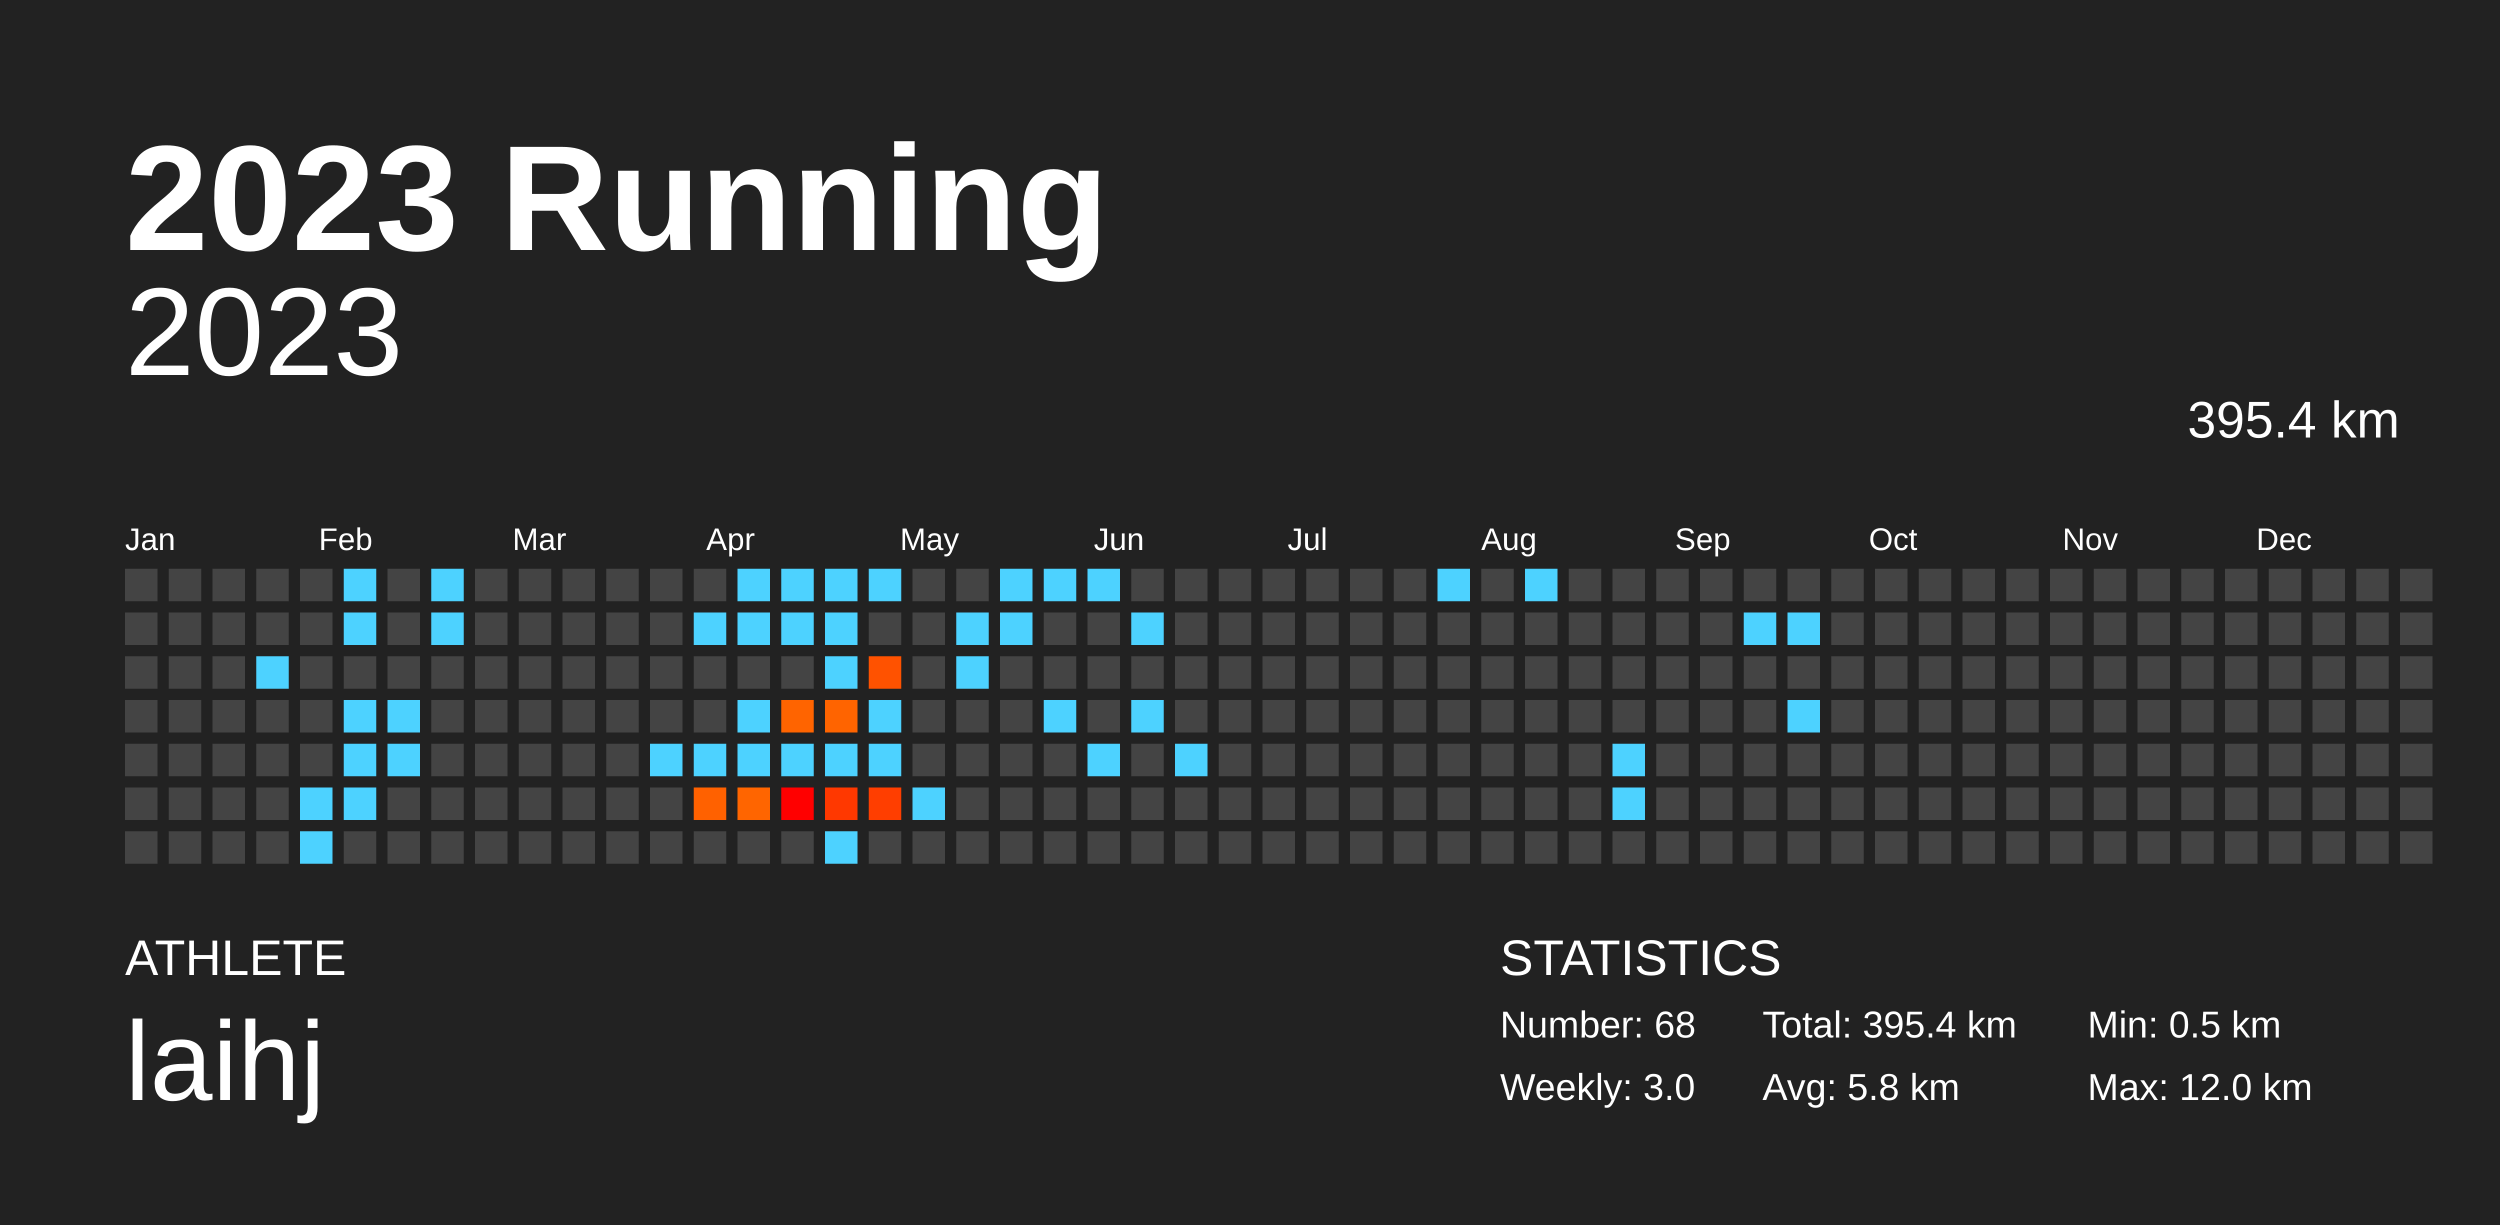
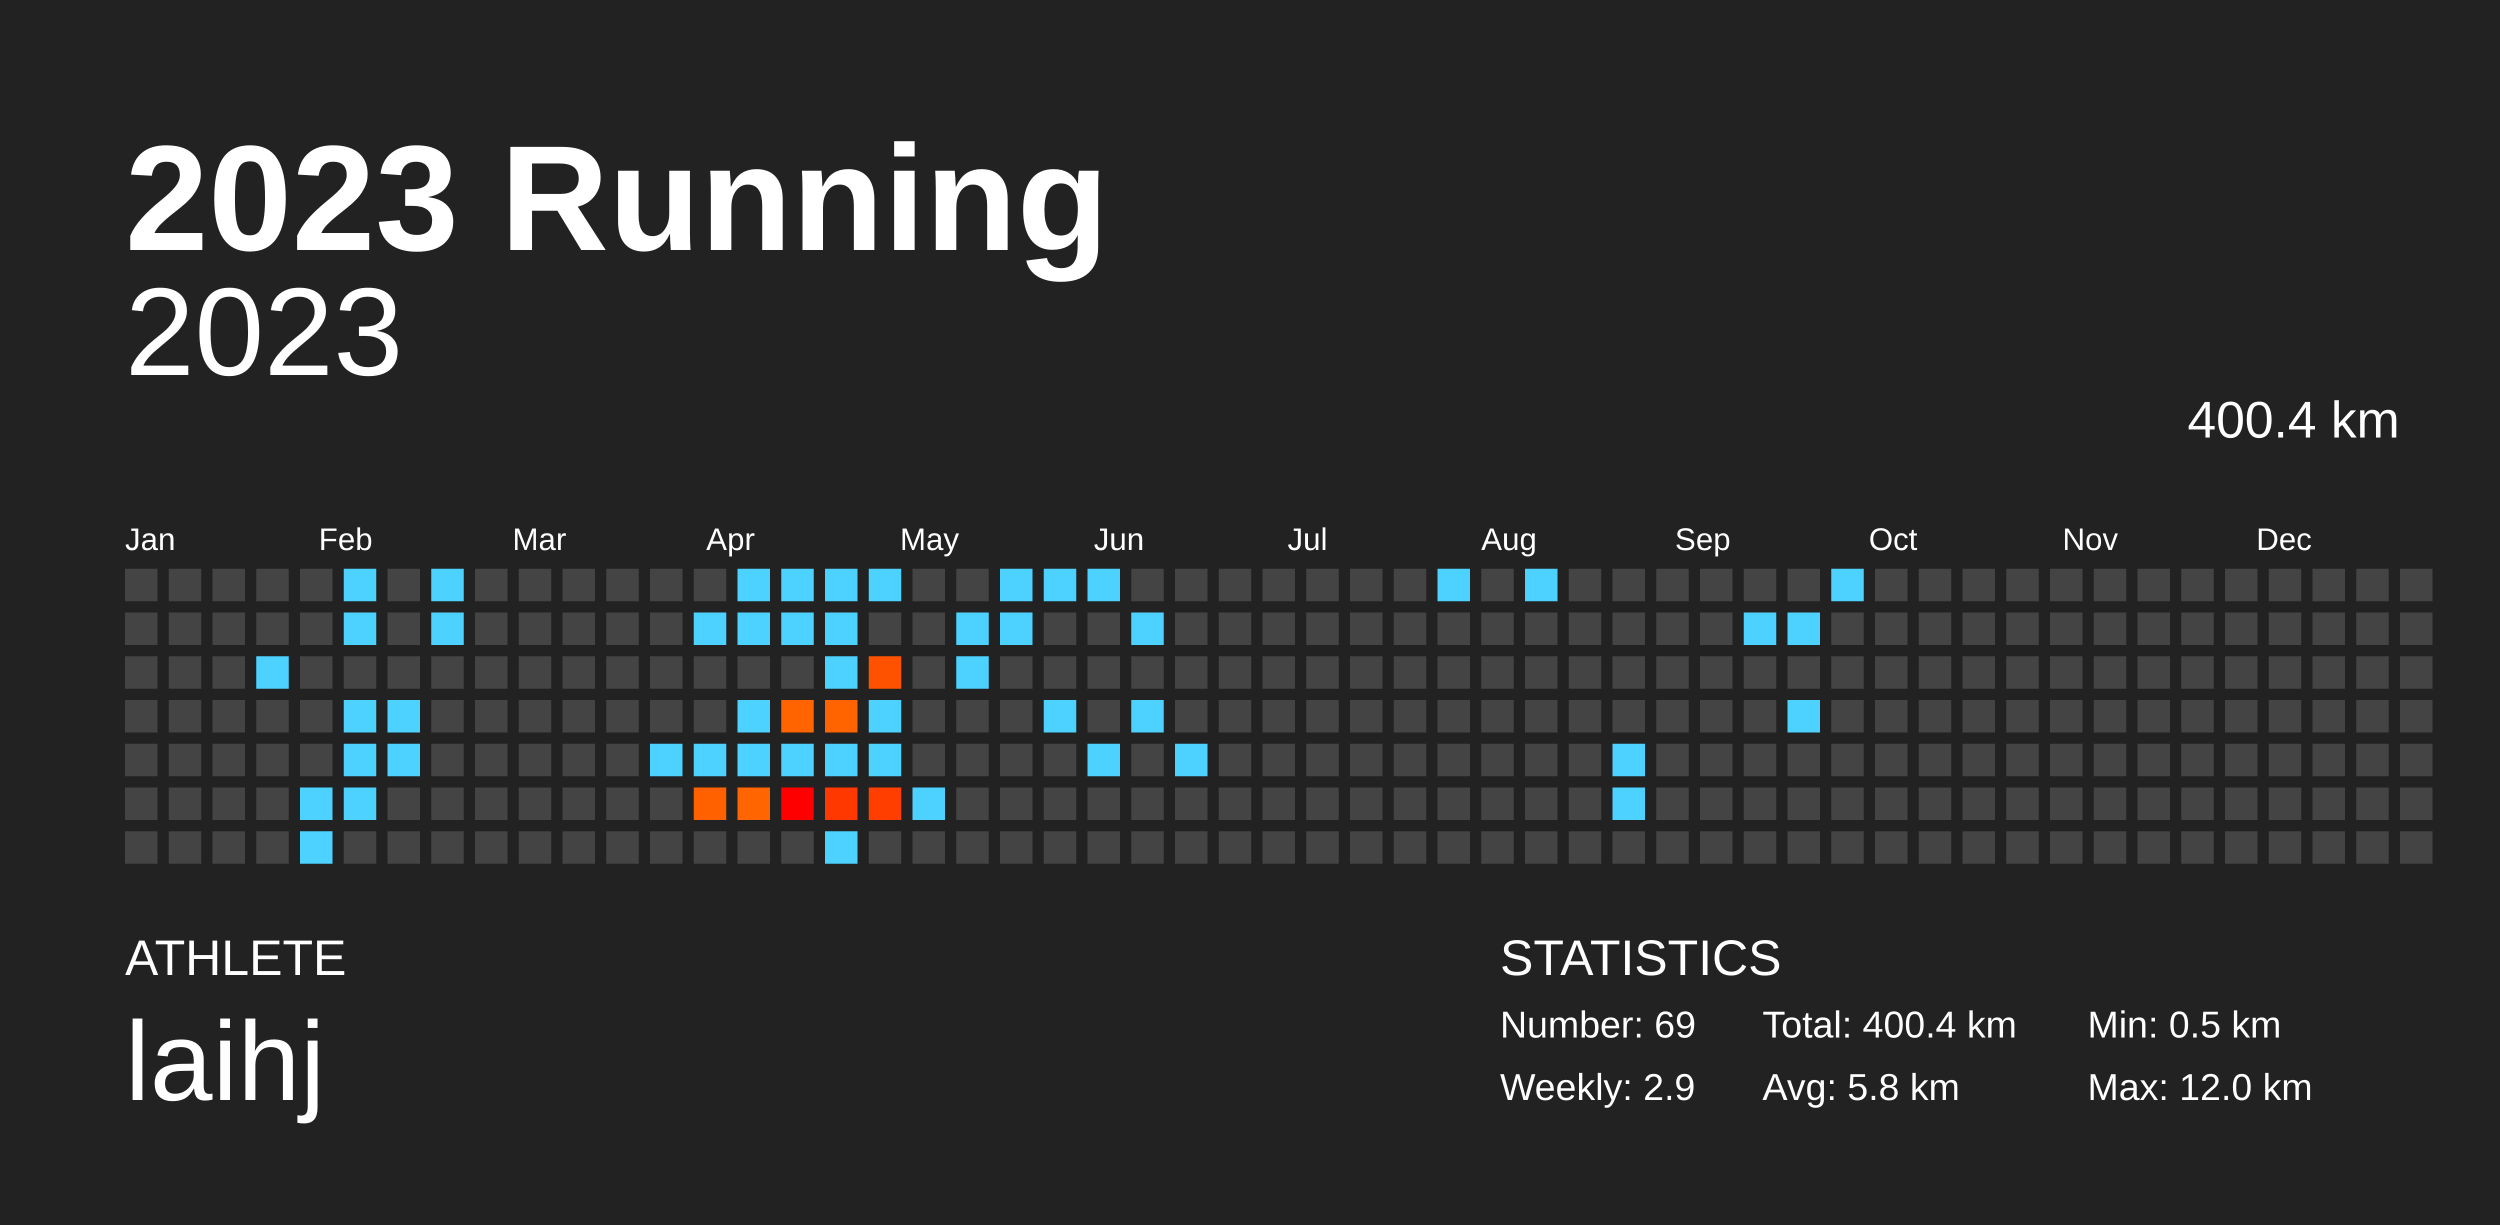
<svg xmlns="http://www.w3.org/2000/svg" baseProfile="full" height="98mm" version="1.1" viewBox="0,0,200,98" width="200mm">
  <defs />
  <rect fill="#222222" height="98" width="200" x="0" y="0" />
  <text fill="#FFFFFF" style="font-size:12px; font-family:Arial; font-weight:bold;" x="10" y="20">2023 Running</text>
  <text fill="#FFFFFF" style="font-size:4px; font-family:Arial" x="10" y="78">ATHLETE</text>
  <text fill="#FFFFFF" style="font-size:9px; font-family:Arial" x="10" y="88">laihj</text>
  <text fill="#FFFFFF" style="font-size:4px; font-family:Arial" x="120" y="78">STATISTICS</text>
-   <text fill="#FFFFFF" style="font-size:3px; font-family:Arial" x="120" y="83">Number: 68</text>
-   <text fill="#FFFFFF" style="font-size:3px; font-family:Arial" x="120" y="88">Weekly: 3.0</text>
-   <text fill="#FFFFFF" style="font-size:3px; font-family:Arial" x="141" y="83">Total: 395.4 km</text>
+   <text fill="#FFFFFF" style="font-size:3px; font-family:Arial" x="120" y="83">Number: 69</text>
+   <text fill="#FFFFFF" style="font-size:3px; font-family:Arial" x="120" y="88">Weekly: 2.9</text>
+   <text fill="#FFFFFF" style="font-size:3px; font-family:Arial" x="141" y="83">Total: 400.4 km</text>
  <text fill="#FFFFFF" style="font-size:3px; font-family:Arial" x="141" y="88">Avg: 5.8 km</text>
  <text fill="#FFFFFF" style="font-size:3px; font-family:Arial" x="167" y="83">Min: 0.5 km</text>
  <text fill="#FFFFFF" style="font-size:3px; font-family:Arial" x="167" y="88">Max: 12.0 km</text>
  <text alignment-baseline="hanging" fill="#FFFFFF" style="font-size:10.0px; font-family:Arial;" x="10" y="30">2023</text>
-   <text alignment-baseline="hanging" fill="#FFFFFF" style="font-size:4.125px; font-family:Arial;" x="175" y="35">395.4 km</text>
+   <text alignment-baseline="hanging" fill="#FFFFFF" style="font-size:4.125px; font-family:Arial;" x="175" y="35">400.4 km</text>
  <text fill="#FFFFFF" style="font-size:2.5px; font-family:Arial" x="10.0" y="44">Jan</text>
  <text fill="#FFFFFF" style="font-size:2.5px; font-family:Arial" x="25.5" y="44">Feb</text>
  <text fill="#FFFFFF" style="font-size:2.5px; font-family:Arial" x="41.0" y="44">Mar</text>
  <text fill="#FFFFFF" style="font-size:2.5px; font-family:Arial" x="56.5" y="44">Apr</text>
  <text fill="#FFFFFF" style="font-size:2.5px; font-family:Arial" x="72.0" y="44">May</text>
  <text fill="#FFFFFF" style="font-size:2.5px; font-family:Arial" x="87.5" y="44">Jun</text>
  <text fill="#FFFFFF" style="font-size:2.5px; font-family:Arial" x="103.0" y="44">Jul</text>
  <text fill="#FFFFFF" style="font-size:2.5px; font-family:Arial" x="118.5" y="44">Aug</text>
  <text fill="#FFFFFF" style="font-size:2.5px; font-family:Arial" x="134.0" y="44">Sep</text>
  <text fill="#FFFFFF" style="font-size:2.5px; font-family:Arial" x="149.5" y="44">Oct</text>
  <text fill="#FFFFFF" style="font-size:2.5px; font-family:Arial" x="165.0" y="44">Nov</text>
  <text fill="#FFFFFF" style="font-size:2.5px; font-family:Arial" x="180.5" y="44">Dec</text>
  <rect fill="#444444" height="2.6" width="2.6" x="10.0" y="45.5" />
  <rect fill="#444444" height="2.6" width="2.6" x="10.0" y="49.0" />
  <rect fill="#444444" height="2.6" width="2.6" x="10.0" y="52.5" />
  <rect fill="#444444" height="2.6" width="2.6" x="10.0" y="56.0" />
  <rect fill="#444444" height="2.6" width="2.6" x="10.0" y="59.5" />
  <rect fill="#444444" height="2.6" width="2.6" x="10.0" y="63.0" />
  <rect fill="#444444" height="2.6" width="2.6" x="10.0" y="66.5" />
  <rect fill="#444444" height="2.6" width="2.6" x="13.5" y="45.5" />
  <rect fill="#444444" height="2.6" width="2.6" x="13.5" y="49.0" />
  <rect fill="#444444" height="2.6" width="2.6" x="13.5" y="52.5" />
  <rect fill="#444444" height="2.6" width="2.6" x="13.5" y="56.0" />
  <rect fill="#444444" height="2.6" width="2.6" x="13.5" y="59.5" />
  <rect fill="#444444" height="2.6" width="2.6" x="13.5" y="63.0" />
  <rect fill="#444444" height="2.6" width="2.6" x="13.5" y="66.5" />
  <rect fill="#444444" height="2.6" width="2.6" x="17.0" y="45.5" />
  <rect fill="#444444" height="2.6" width="2.6" x="17.0" y="49.0" />
  <rect fill="#444444" height="2.6" width="2.6" x="17.0" y="52.5" />
  <rect fill="#444444" height="2.6" width="2.6" x="17.0" y="56.0" />
  <rect fill="#444444" height="2.6" width="2.6" x="17.0" y="59.5" />
  <rect fill="#444444" height="2.6" width="2.6" x="17.0" y="63.0" />
  <rect fill="#444444" height="2.6" width="2.6" x="17.0" y="66.5" />
  <rect fill="#444444" height="2.6" width="2.6" x="20.5" y="45.5" />
  <rect fill="#444444" height="2.6" width="2.6" x="20.5" y="49.0" />
  <rect fill="#4dd2ff" height="2.6" width="2.6" x="20.5" y="52.5" />
  <rect fill="#444444" height="2.6" width="2.6" x="20.5" y="56.0" />
  <rect fill="#444444" height="2.6" width="2.6" x="20.5" y="59.5" />
  <rect fill="#444444" height="2.6" width="2.6" x="20.5" y="63.0" />
  <rect fill="#444444" height="2.6" width="2.6" x="20.5" y="66.5" />
  <rect fill="#444444" height="2.6" width="2.6" x="24.0" y="45.5" />
  <rect fill="#444444" height="2.6" width="2.6" x="24.0" y="49.0" />
  <rect fill="#444444" height="2.6" width="2.6" x="24.0" y="52.5" />
  <rect fill="#444444" height="2.6" width="2.6" x="24.0" y="56.0" />
  <rect fill="#444444" height="2.6" width="2.6" x="24.0" y="59.5" />
  <rect fill="#4dd2ff" height="2.6" width="2.6" x="24.0" y="63.0" />
  <rect fill="#4dd2ff" height="2.6" width="2.6" x="24.0" y="66.5" />
  <rect fill="#4dd2ff" height="2.6" width="2.6" x="27.5" y="45.5" />
  <rect fill="#4dd2ff" height="2.6" width="2.6" x="27.5" y="49.0" />
  <rect fill="#444444" height="2.6" width="2.6" x="27.5" y="52.5" />
  <rect fill="#4dd2ff" height="2.6" width="2.6" x="27.5" y="56.0" />
  <rect fill="#4dd2ff" height="2.6" width="2.6" x="27.5" y="59.5" />
  <rect fill="#4dd2ff" height="2.6" width="2.6" x="27.5" y="63.0" />
  <rect fill="#444444" height="2.6" width="2.6" x="27.5" y="66.5" />
  <rect fill="#444444" height="2.6" width="2.6" x="31.0" y="45.5" />
  <rect fill="#444444" height="2.6" width="2.6" x="31.0" y="49.0" />
  <rect fill="#444444" height="2.6" width="2.6" x="31.0" y="52.5" />
  <rect fill="#4dd2ff" height="2.6" width="2.6" x="31.0" y="56.0" />
  <rect fill="#4dd2ff" height="2.6" width="2.6" x="31.0" y="59.5" />
  <rect fill="#444444" height="2.6" width="2.6" x="31.0" y="63.0" />
  <rect fill="#444444" height="2.6" width="2.6" x="31.0" y="66.5" />
  <rect fill="#4dd2ff" height="2.6" width="2.6" x="34.5" y="45.5" />
  <rect fill="#4dd2ff" height="2.6" width="2.6" x="34.5" y="49.0" />
  <rect fill="#444444" height="2.6" width="2.6" x="34.5" y="52.5" />
  <rect fill="#444444" height="2.6" width="2.6" x="34.5" y="56.0" />
  <rect fill="#444444" height="2.6" width="2.6" x="34.5" y="59.5" />
  <rect fill="#444444" height="2.6" width="2.6" x="34.5" y="63.0" />
  <rect fill="#444444" height="2.6" width="2.6" x="34.5" y="66.5" />
  <rect fill="#444444" height="2.6" width="2.6" x="38.0" y="45.5" />
  <rect fill="#444444" height="2.6" width="2.6" x="38.0" y="49.0" />
  <rect fill="#444444" height="2.6" width="2.6" x="38.0" y="52.5" />
  <rect fill="#444444" height="2.6" width="2.6" x="38.0" y="56.0" />
  <rect fill="#444444" height="2.6" width="2.6" x="38.0" y="59.5" />
  <rect fill="#444444" height="2.6" width="2.6" x="38.0" y="63.0" />
  <rect fill="#444444" height="2.6" width="2.6" x="38.0" y="66.5" />
  <rect fill="#444444" height="2.6" width="2.6" x="41.5" y="45.5" />
  <rect fill="#444444" height="2.6" width="2.6" x="41.5" y="49.0" />
  <rect fill="#444444" height="2.6" width="2.6" x="41.5" y="52.5" />
  <rect fill="#444444" height="2.6" width="2.6" x="41.5" y="56.0" />
  <rect fill="#444444" height="2.6" width="2.6" x="41.5" y="59.5" />
  <rect fill="#444444" height="2.6" width="2.6" x="41.5" y="63.0" />
  <rect fill="#444444" height="2.6" width="2.6" x="41.5" y="66.5" />
  <rect fill="#444444" height="2.6" width="2.6" x="45.0" y="45.5" />
  <rect fill="#444444" height="2.6" width="2.6" x="45.0" y="49.0" />
  <rect fill="#444444" height="2.6" width="2.6" x="45.0" y="52.5" />
  <rect fill="#444444" height="2.6" width="2.6" x="45.0" y="56.0" />
  <rect fill="#444444" height="2.6" width="2.6" x="45.0" y="59.5" />
  <rect fill="#444444" height="2.6" width="2.6" x="45.0" y="63.0" />
  <rect fill="#444444" height="2.6" width="2.6" x="45.0" y="66.5" />
  <rect fill="#444444" height="2.6" width="2.6" x="48.5" y="45.5" />
  <rect fill="#444444" height="2.6" width="2.6" x="48.5" y="49.0" />
  <rect fill="#444444" height="2.6" width="2.6" x="48.5" y="52.5" />
  <rect fill="#444444" height="2.6" width="2.6" x="48.5" y="56.0" />
  <rect fill="#444444" height="2.6" width="2.6" x="48.5" y="59.5" />
  <rect fill="#444444" height="2.6" width="2.6" x="48.5" y="63.0" />
  <rect fill="#444444" height="2.6" width="2.6" x="48.5" y="66.5" />
  <rect fill="#444444" height="2.6" width="2.6" x="52.0" y="45.5" />
  <rect fill="#444444" height="2.6" width="2.6" x="52.0" y="49.0" />
  <rect fill="#444444" height="2.6" width="2.6" x="52.0" y="52.5" />
  <rect fill="#444444" height="2.6" width="2.6" x="52.0" y="56.0" />
  <rect fill="#4dd2ff" height="2.6" width="2.6" x="52.0" y="59.5" />
  <rect fill="#444444" height="2.6" width="2.6" x="52.0" y="63.0" />
  <rect fill="#444444" height="2.6" width="2.6" x="52.0" y="66.5" />
  <rect fill="#444444" height="2.6" width="2.6" x="55.5" y="45.5" />
  <rect fill="#4dd2ff" height="2.6" width="2.6" x="55.5" y="49.0" />
  <rect fill="#444444" height="2.6" width="2.6" x="55.5" y="52.5" />
  <rect fill="#444444" height="2.6" width="2.6" x="55.5" y="56.0" />
  <rect fill="#4dd2ff" height="2.6" width="2.6" x="55.5" y="59.5" />
  <rect fill="#ff6100" height="2.6" width="2.6" x="55.5" y="63.0" />
  <rect fill="#444444" height="2.6" width="2.6" x="55.5" y="66.5" />
  <rect fill="#4dd2ff" height="2.6" width="2.6" x="59.0" y="45.5" />
  <rect fill="#4dd2ff" height="2.6" width="2.6" x="59.0" y="49.0" />
  <rect fill="#444444" height="2.6" width="2.6" x="59.0" y="52.5" />
  <rect fill="#4dd2ff" height="2.6" width="2.6" x="59.0" y="56.0" />
  <rect fill="#4dd2ff" height="2.6" width="2.6" x="59.0" y="59.5" />
  <rect fill="#ff6500" height="2.6" width="2.6" x="59.0" y="63.0" />
  <rect fill="#444444" height="2.6" width="2.6" x="59.0" y="66.5" />
  <rect fill="#4dd2ff" height="2.6" width="2.6" x="62.5" y="45.5" />
  <rect fill="#4dd2ff" height="2.6" width="2.6" x="62.5" y="49.0" />
  <rect fill="#444444" height="2.6" width="2.6" x="62.5" y="52.5" />
  <rect fill="#ff6400" height="2.6" width="2.6" x="62.5" y="56.0" />
  <rect fill="#4dd2ff" height="2.6" width="2.6" x="62.5" y="59.5" />
  <rect fill="#ff0000" height="2.6" width="2.6" x="62.5" y="63.0" />
  <rect fill="#444444" height="2.6" width="2.6" x="62.5" y="66.5" />
  <rect fill="#4dd2ff" height="2.6" width="2.6" x="66.0" y="45.5" />
  <rect fill="#4dd2ff" height="2.6" width="2.6" x="66.0" y="49.0" />
  <rect fill="#4dd2ff" height="2.6" width="2.6" x="66.0" y="52.5" />
  <rect fill="#ff6400" height="2.6" width="2.6" x="66.0" y="56.0" />
  <rect fill="#4dd2ff" height="2.6" width="2.6" x="66.0" y="59.5" />
  <rect fill="#ff3800" height="2.6" width="2.6" x="66.0" y="63.0" />
  <rect fill="#4dd2ff" height="2.6" width="2.6" x="66.0" y="66.5" />
  <rect fill="#4dd2ff" height="2.6" width="2.6" x="69.5" y="45.5" />
  <rect fill="#444444" height="2.6" width="2.6" x="69.5" y="49.0" />
  <rect fill="#ff5200" height="2.6" width="2.6" x="69.5" y="52.5" />
  <rect fill="#4dd2ff" height="2.6" width="2.6" x="69.5" y="56.0" />
  <rect fill="#4dd2ff" height="2.6" width="2.6" x="69.5" y="59.5" />
  <rect fill="#ff3e00" height="2.6" width="2.6" x="69.5" y="63.0" />
  <rect fill="#444444" height="2.6" width="2.6" x="69.5" y="66.5" />
  <rect fill="#444444" height="2.6" width="2.6" x="73.0" y="45.5" />
  <rect fill="#444444" height="2.6" width="2.6" x="73.0" y="49.0" />
  <rect fill="#444444" height="2.6" width="2.6" x="73.0" y="52.5" />
  <rect fill="#444444" height="2.6" width="2.6" x="73.0" y="56.0" />
  <rect fill="#444444" height="2.6" width="2.6" x="73.0" y="59.5" />
  <rect fill="#4dd2ff" height="2.6" width="2.6" x="73.0" y="63.0" />
  <rect fill="#444444" height="2.6" width="2.6" x="73.0" y="66.5" />
  <rect fill="#444444" height="2.6" width="2.6" x="76.5" y="45.5" />
  <rect fill="#4dd2ff" height="2.6" width="2.6" x="76.5" y="49.0" />
  <rect fill="#4dd2ff" height="2.6" width="2.6" x="76.5" y="52.5" />
  <rect fill="#444444" height="2.6" width="2.6" x="76.5" y="56.0" />
  <rect fill="#444444" height="2.6" width="2.6" x="76.5" y="59.5" />
  <rect fill="#444444" height="2.6" width="2.6" x="76.5" y="63.0" />
  <rect fill="#444444" height="2.6" width="2.6" x="76.5" y="66.5" />
  <rect fill="#4dd2ff" height="2.6" width="2.6" x="80.0" y="45.5" />
  <rect fill="#4dd2ff" height="2.6" width="2.6" x="80.0" y="49.0" />
  <rect fill="#444444" height="2.6" width="2.6" x="80.0" y="52.5" />
  <rect fill="#444444" height="2.6" width="2.6" x="80.0" y="56.0" />
  <rect fill="#444444" height="2.6" width="2.6" x="80.0" y="59.5" />
  <rect fill="#444444" height="2.6" width="2.6" x="80.0" y="63.0" />
  <rect fill="#444444" height="2.6" width="2.6" x="80.0" y="66.5" />
  <rect fill="#4dd2ff" height="2.6" width="2.6" x="83.5" y="45.5" />
  <rect fill="#444444" height="2.6" width="2.6" x="83.5" y="49.0" />
  <rect fill="#444444" height="2.6" width="2.6" x="83.5" y="52.5" />
  <rect fill="#4dd2ff" height="2.6" width="2.6" x="83.5" y="56.0" />
  <rect fill="#444444" height="2.6" width="2.6" x="83.5" y="59.5" />
  <rect fill="#444444" height="2.6" width="2.6" x="83.5" y="63.0" />
  <rect fill="#444444" height="2.6" width="2.6" x="83.5" y="66.5" />
  <rect fill="#4dd2ff" height="2.6" width="2.6" x="87.0" y="45.5" />
  <rect fill="#444444" height="2.6" width="2.6" x="87.0" y="49.0" />
  <rect fill="#444444" height="2.6" width="2.6" x="87.0" y="52.5" />
  <rect fill="#444444" height="2.6" width="2.6" x="87.0" y="56.0" />
  <rect fill="#4dd2ff" height="2.6" width="2.6" x="87.0" y="59.5" />
  <rect fill="#444444" height="2.6" width="2.6" x="87.0" y="63.0" />
  <rect fill="#444444" height="2.6" width="2.6" x="87.0" y="66.5" />
  <rect fill="#444444" height="2.6" width="2.6" x="90.5" y="45.5" />
  <rect fill="#4dd2ff" height="2.6" width="2.6" x="90.5" y="49.0" />
  <rect fill="#444444" height="2.6" width="2.6" x="90.5" y="52.5" />
  <rect fill="#4dd2ff" height="2.6" width="2.6" x="90.5" y="56.0" />
  <rect fill="#444444" height="2.6" width="2.6" x="90.5" y="59.5" />
  <rect fill="#444444" height="2.6" width="2.6" x="90.5" y="63.0" />
  <rect fill="#444444" height="2.6" width="2.6" x="90.5" y="66.5" />
  <rect fill="#444444" height="2.6" width="2.6" x="94.0" y="45.5" />
  <rect fill="#444444" height="2.6" width="2.6" x="94.0" y="49.0" />
  <rect fill="#444444" height="2.6" width="2.6" x="94.0" y="52.5" />
  <rect fill="#444444" height="2.6" width="2.6" x="94.0" y="56.0" />
  <rect fill="#4dd2ff" height="2.6" width="2.6" x="94.0" y="59.5" />
  <rect fill="#444444" height="2.6" width="2.6" x="94.0" y="63.0" />
  <rect fill="#444444" height="2.6" width="2.6" x="94.0" y="66.5" />
  <rect fill="#444444" height="2.6" width="2.6" x="97.5" y="45.5" />
  <rect fill="#444444" height="2.6" width="2.6" x="97.5" y="49.0" />
  <rect fill="#444444" height="2.6" width="2.6" x="97.5" y="52.5" />
  <rect fill="#444444" height="2.6" width="2.6" x="97.5" y="56.0" />
  <rect fill="#444444" height="2.6" width="2.6" x="97.5" y="59.5" />
  <rect fill="#444444" height="2.6" width="2.6" x="97.5" y="63.0" />
  <rect fill="#444444" height="2.6" width="2.6" x="97.5" y="66.5" />
  <rect fill="#444444" height="2.6" width="2.6" x="101.0" y="45.5" />
  <rect fill="#444444" height="2.6" width="2.6" x="101.0" y="49.0" />
  <rect fill="#444444" height="2.6" width="2.6" x="101.0" y="52.5" />
  <rect fill="#444444" height="2.6" width="2.6" x="101.0" y="56.0" />
  <rect fill="#444444" height="2.6" width="2.6" x="101.0" y="59.5" />
  <rect fill="#444444" height="2.6" width="2.6" x="101.0" y="63.0" />
  <rect fill="#444444" height="2.6" width="2.6" x="101.0" y="66.5" />
  <rect fill="#444444" height="2.6" width="2.6" x="104.5" y="45.5" />
  <rect fill="#444444" height="2.6" width="2.6" x="104.5" y="49.0" />
  <rect fill="#444444" height="2.6" width="2.6" x="104.5" y="52.5" />
  <rect fill="#444444" height="2.6" width="2.6" x="104.5" y="56.0" />
  <rect fill="#444444" height="2.6" width="2.6" x="104.5" y="59.5" />
  <rect fill="#444444" height="2.6" width="2.6" x="104.5" y="63.0" />
  <rect fill="#444444" height="2.6" width="2.6" x="104.5" y="66.5" />
  <rect fill="#444444" height="2.6" width="2.6" x="108.0" y="45.5" />
  <rect fill="#444444" height="2.6" width="2.6" x="108.0" y="49.0" />
  <rect fill="#444444" height="2.6" width="2.6" x="108.0" y="52.5" />
  <rect fill="#444444" height="2.6" width="2.6" x="108.0" y="56.0" />
  <rect fill="#444444" height="2.6" width="2.6" x="108.0" y="59.5" />
  <rect fill="#444444" height="2.6" width="2.6" x="108.0" y="63.0" />
  <rect fill="#444444" height="2.6" width="2.6" x="108.0" y="66.5" />
  <rect fill="#444444" height="2.6" width="2.6" x="111.5" y="45.5" />
  <rect fill="#444444" height="2.6" width="2.6" x="111.5" y="49.0" />
  <rect fill="#444444" height="2.6" width="2.6" x="111.5" y="52.5" />
  <rect fill="#444444" height="2.6" width="2.6" x="111.5" y="56.0" />
  <rect fill="#444444" height="2.6" width="2.6" x="111.5" y="59.5" />
  <rect fill="#444444" height="2.6" width="2.6" x="111.5" y="63.0" />
  <rect fill="#444444" height="2.6" width="2.6" x="111.5" y="66.5" />
  <rect fill="#4dd2ff" height="2.6" width="2.6" x="115.0" y="45.5" />
  <rect fill="#444444" height="2.6" width="2.6" x="115.0" y="49.0" />
  <rect fill="#444444" height="2.6" width="2.6" x="115.0" y="52.5" />
  <rect fill="#444444" height="2.6" width="2.6" x="115.0" y="56.0" />
  <rect fill="#444444" height="2.6" width="2.6" x="115.0" y="59.5" />
  <rect fill="#444444" height="2.6" width="2.6" x="115.0" y="63.0" />
  <rect fill="#444444" height="2.6" width="2.6" x="115.0" y="66.5" />
  <rect fill="#444444" height="2.6" width="2.6" x="118.5" y="45.5" />
  <rect fill="#444444" height="2.6" width="2.6" x="118.5" y="49.0" />
  <rect fill="#444444" height="2.6" width="2.6" x="118.5" y="52.5" />
  <rect fill="#444444" height="2.6" width="2.6" x="118.5" y="56.0" />
  <rect fill="#444444" height="2.6" width="2.6" x="118.5" y="59.5" />
  <rect fill="#444444" height="2.6" width="2.6" x="118.5" y="63.0" />
  <rect fill="#444444" height="2.6" width="2.6" x="118.5" y="66.5" />
  <rect fill="#4dd2ff" height="2.6" width="2.6" x="122.0" y="45.5" />
  <rect fill="#444444" height="2.6" width="2.6" x="122.0" y="49.0" />
  <rect fill="#444444" height="2.6" width="2.6" x="122.0" y="52.5" />
  <rect fill="#444444" height="2.6" width="2.6" x="122.0" y="56.0" />
  <rect fill="#444444" height="2.6" width="2.6" x="122.0" y="59.5" />
  <rect fill="#444444" height="2.6" width="2.6" x="122.0" y="63.0" />
  <rect fill="#444444" height="2.6" width="2.6" x="122.0" y="66.5" />
  <rect fill="#444444" height="2.6" width="2.6" x="125.5" y="45.5" />
  <rect fill="#444444" height="2.6" width="2.6" x="125.5" y="49.0" />
  <rect fill="#444444" height="2.6" width="2.6" x="125.5" y="52.5" />
  <rect fill="#444444" height="2.6" width="2.6" x="125.5" y="56.0" />
  <rect fill="#444444" height="2.6" width="2.6" x="125.5" y="59.5" />
  <rect fill="#444444" height="2.6" width="2.6" x="125.5" y="63.0" />
  <rect fill="#444444" height="2.6" width="2.6" x="125.5" y="66.5" />
  <rect fill="#444444" height="2.6" width="2.6" x="129.0" y="45.5" />
  <rect fill="#444444" height="2.6" width="2.6" x="129.0" y="49.0" />
  <rect fill="#444444" height="2.6" width="2.6" x="129.0" y="52.5" />
  <rect fill="#444444" height="2.6" width="2.6" x="129.0" y="56.0" />
  <rect fill="#4dd2ff" height="2.6" width="2.6" x="129.0" y="59.5" />
  <rect fill="#4dd2ff" height="2.6" width="2.6" x="129.0" y="63.0" />
  <rect fill="#444444" height="2.6" width="2.6" x="129.0" y="66.5" />
  <rect fill="#444444" height="2.6" width="2.6" x="132.5" y="45.5" />
  <rect fill="#444444" height="2.6" width="2.6" x="132.5" y="49.0" />
  <rect fill="#444444" height="2.6" width="2.6" x="132.5" y="52.5" />
  <rect fill="#444444" height="2.6" width="2.6" x="132.5" y="56.0" />
  <rect fill="#444444" height="2.6" width="2.6" x="132.5" y="59.5" />
  <rect fill="#444444" height="2.6" width="2.6" x="132.5" y="63.0" />
  <rect fill="#444444" height="2.6" width="2.6" x="132.5" y="66.5" />
  <rect fill="#444444" height="2.6" width="2.6" x="136.0" y="45.5" />
  <rect fill="#444444" height="2.6" width="2.6" x="136.0" y="49.0" />
  <rect fill="#444444" height="2.6" width="2.6" x="136.0" y="52.5" />
  <rect fill="#444444" height="2.6" width="2.6" x="136.0" y="56.0" />
  <rect fill="#444444" height="2.6" width="2.6" x="136.0" y="59.5" />
  <rect fill="#444444" height="2.6" width="2.6" x="136.0" y="63.0" />
  <rect fill="#444444" height="2.6" width="2.6" x="136.0" y="66.5" />
  <rect fill="#444444" height="2.6" width="2.6" x="139.5" y="45.5" />
  <rect fill="#4dd2ff" height="2.6" width="2.6" x="139.5" y="49.0" />
  <rect fill="#444444" height="2.6" width="2.6" x="139.5" y="52.5" />
  <rect fill="#444444" height="2.6" width="2.6" x="139.5" y="56.0" />
  <rect fill="#444444" height="2.6" width="2.6" x="139.5" y="59.5" />
  <rect fill="#444444" height="2.6" width="2.6" x="139.5" y="63.0" />
  <rect fill="#444444" height="2.6" width="2.6" x="139.5" y="66.5" />
  <rect fill="#444444" height="2.6" width="2.6" x="143.0" y="45.5" />
  <rect fill="#4dd2ff" height="2.6" width="2.6" x="143.0" y="49.0" />
  <rect fill="#444444" height="2.6" width="2.6" x="143.0" y="52.5" />
  <rect fill="#4dd2ff" height="2.6" width="2.6" x="143.0" y="56.0" />
  <rect fill="#444444" height="2.6" width="2.6" x="143.0" y="59.5" />
  <rect fill="#444444" height="2.6" width="2.6" x="143.0" y="63.0" />
  <rect fill="#444444" height="2.6" width="2.6" x="143.0" y="66.5" />
-   <rect fill="#444444" height="2.6" width="2.6" x="146.5" y="45.5" />
+   <rect fill="#4dd2ff" height="2.6" width="2.6" x="146.5" y="45.5" />
  <rect fill="#444444" height="2.6" width="2.6" x="146.5" y="49.0" />
  <rect fill="#444444" height="2.6" width="2.6" x="146.5" y="52.5" />
  <rect fill="#444444" height="2.6" width="2.6" x="146.5" y="56.0" />
  <rect fill="#444444" height="2.6" width="2.6" x="146.5" y="59.5" />
  <rect fill="#444444" height="2.6" width="2.6" x="146.5" y="63.0" />
  <rect fill="#444444" height="2.6" width="2.6" x="146.5" y="66.5" />
  <rect fill="#444444" height="2.6" width="2.6" x="150.0" y="45.5" />
  <rect fill="#444444" height="2.6" width="2.6" x="150.0" y="49.0" />
  <rect fill="#444444" height="2.6" width="2.6" x="150.0" y="52.5" />
  <rect fill="#444444" height="2.6" width="2.6" x="150.0" y="56.0" />
  <rect fill="#444444" height="2.6" width="2.6" x="150.0" y="59.5" />
  <rect fill="#444444" height="2.6" width="2.6" x="150.0" y="63.0" />
  <rect fill="#444444" height="2.6" width="2.6" x="150.0" y="66.5" />
  <rect fill="#444444" height="2.6" width="2.6" x="153.5" y="45.5" />
  <rect fill="#444444" height="2.6" width="2.6" x="153.5" y="49.0" />
  <rect fill="#444444" height="2.6" width="2.6" x="153.5" y="52.5" />
  <rect fill="#444444" height="2.6" width="2.6" x="153.5" y="56.0" />
  <rect fill="#444444" height="2.6" width="2.6" x="153.5" y="59.5" />
  <rect fill="#444444" height="2.6" width="2.6" x="153.5" y="63.0" />
  <rect fill="#444444" height="2.6" width="2.6" x="153.5" y="66.5" />
  <rect fill="#444444" height="2.6" width="2.6" x="157.0" y="45.5" />
  <rect fill="#444444" height="2.6" width="2.6" x="157.0" y="49.0" />
  <rect fill="#444444" height="2.6" width="2.6" x="157.0" y="52.5" />
  <rect fill="#444444" height="2.6" width="2.6" x="157.0" y="56.0" />
  <rect fill="#444444" height="2.6" width="2.6" x="157.0" y="59.5" />
  <rect fill="#444444" height="2.6" width="2.6" x="157.0" y="63.0" />
  <rect fill="#444444" height="2.6" width="2.6" x="157.0" y="66.5" />
  <rect fill="#444444" height="2.6" width="2.6" x="160.5" y="45.5" />
  <rect fill="#444444" height="2.6" width="2.6" x="160.5" y="49.0" />
  <rect fill="#444444" height="2.6" width="2.6" x="160.5" y="52.5" />
  <rect fill="#444444" height="2.6" width="2.6" x="160.5" y="56.0" />
  <rect fill="#444444" height="2.6" width="2.6" x="160.5" y="59.5" />
  <rect fill="#444444" height="2.6" width="2.6" x="160.5" y="63.0" />
  <rect fill="#444444" height="2.6" width="2.6" x="160.5" y="66.5" />
  <rect fill="#444444" height="2.6" width="2.6" x="164.0" y="45.5" />
  <rect fill="#444444" height="2.6" width="2.6" x="164.0" y="49.0" />
  <rect fill="#444444" height="2.6" width="2.6" x="164.0" y="52.5" />
  <rect fill="#444444" height="2.6" width="2.6" x="164.0" y="56.0" />
  <rect fill="#444444" height="2.6" width="2.6" x="164.0" y="59.5" />
  <rect fill="#444444" height="2.6" width="2.6" x="164.0" y="63.0" />
  <rect fill="#444444" height="2.6" width="2.6" x="164.0" y="66.5" />
  <rect fill="#444444" height="2.6" width="2.6" x="167.5" y="45.5" />
  <rect fill="#444444" height="2.6" width="2.6" x="167.5" y="49.0" />
  <rect fill="#444444" height="2.6" width="2.6" x="167.5" y="52.5" />
  <rect fill="#444444" height="2.6" width="2.6" x="167.5" y="56.0" />
  <rect fill="#444444" height="2.6" width="2.6" x="167.5" y="59.5" />
  <rect fill="#444444" height="2.6" width="2.6" x="167.5" y="63.0" />
  <rect fill="#444444" height="2.6" width="2.6" x="167.5" y="66.5" />
  <rect fill="#444444" height="2.6" width="2.6" x="171.0" y="45.5" />
  <rect fill="#444444" height="2.6" width="2.6" x="171.0" y="49.0" />
  <rect fill="#444444" height="2.6" width="2.6" x="171.0" y="52.5" />
  <rect fill="#444444" height="2.6" width="2.6" x="171.0" y="56.0" />
  <rect fill="#444444" height="2.6" width="2.6" x="171.0" y="59.5" />
  <rect fill="#444444" height="2.6" width="2.6" x="171.0" y="63.0" />
  <rect fill="#444444" height="2.6" width="2.6" x="171.0" y="66.5" />
  <rect fill="#444444" height="2.6" width="2.6" x="174.5" y="45.5" />
  <rect fill="#444444" height="2.6" width="2.6" x="174.5" y="49.0" />
  <rect fill="#444444" height="2.6" width="2.6" x="174.5" y="52.5" />
  <rect fill="#444444" height="2.6" width="2.6" x="174.5" y="56.0" />
  <rect fill="#444444" height="2.6" width="2.6" x="174.5" y="59.5" />
  <rect fill="#444444" height="2.6" width="2.6" x="174.5" y="63.0" />
  <rect fill="#444444" height="2.6" width="2.6" x="174.5" y="66.5" />
  <rect fill="#444444" height="2.6" width="2.6" x="178.0" y="45.5" />
  <rect fill="#444444" height="2.6" width="2.6" x="178.0" y="49.0" />
  <rect fill="#444444" height="2.6" width="2.6" x="178.0" y="52.5" />
  <rect fill="#444444" height="2.6" width="2.6" x="178.0" y="56.0" />
  <rect fill="#444444" height="2.6" width="2.6" x="178.0" y="59.5" />
  <rect fill="#444444" height="2.6" width="2.6" x="178.0" y="63.0" />
  <rect fill="#444444" height="2.6" width="2.6" x="178.0" y="66.5" />
  <rect fill="#444444" height="2.6" width="2.6" x="181.5" y="45.5" />
  <rect fill="#444444" height="2.6" width="2.6" x="181.5" y="49.0" />
  <rect fill="#444444" height="2.6" width="2.6" x="181.5" y="52.5" />
  <rect fill="#444444" height="2.6" width="2.6" x="181.5" y="56.0" />
  <rect fill="#444444" height="2.6" width="2.6" x="181.5" y="59.5" />
  <rect fill="#444444" height="2.6" width="2.6" x="181.5" y="63.0" />
  <rect fill="#444444" height="2.6" width="2.6" x="181.5" y="66.5" />
  <rect fill="#444444" height="2.6" width="2.6" x="185.0" y="45.5" />
  <rect fill="#444444" height="2.6" width="2.6" x="185.0" y="49.0" />
  <rect fill="#444444" height="2.6" width="2.6" x="185.0" y="52.5" />
  <rect fill="#444444" height="2.6" width="2.6" x="185.0" y="56.0" />
  <rect fill="#444444" height="2.6" width="2.6" x="185.0" y="59.5" />
  <rect fill="#444444" height="2.6" width="2.6" x="185.0" y="63.0" />
  <rect fill="#444444" height="2.6" width="2.6" x="185.0" y="66.5" />
  <rect fill="#444444" height="2.6" width="2.6" x="188.5" y="45.5" />
  <rect fill="#444444" height="2.6" width="2.6" x="188.5" y="49.0" />
  <rect fill="#444444" height="2.6" width="2.6" x="188.5" y="52.5" />
  <rect fill="#444444" height="2.6" width="2.6" x="188.5" y="56.0" />
  <rect fill="#444444" height="2.6" width="2.6" x="188.5" y="59.5" />
  <rect fill="#444444" height="2.6" width="2.6" x="188.5" y="63.0" />
  <rect fill="#444444" height="2.6" width="2.6" x="188.5" y="66.5" />
  <rect fill="#444444" height="2.6" width="2.6" x="192.0" y="45.5" />
  <rect fill="#444444" height="2.6" width="2.6" x="192.0" y="49.0" />
  <rect fill="#444444" height="2.6" width="2.6" x="192.0" y="52.5" />
  <rect fill="#444444" height="2.6" width="2.6" x="192.0" y="56.0" />
  <rect fill="#444444" height="2.6" width="2.6" x="192.0" y="59.5" />
  <rect fill="#444444" height="2.6" width="2.6" x="192.0" y="63.0" />
  <rect fill="#444444" height="2.6" width="2.6" x="192.0" y="66.5" />
</svg>
